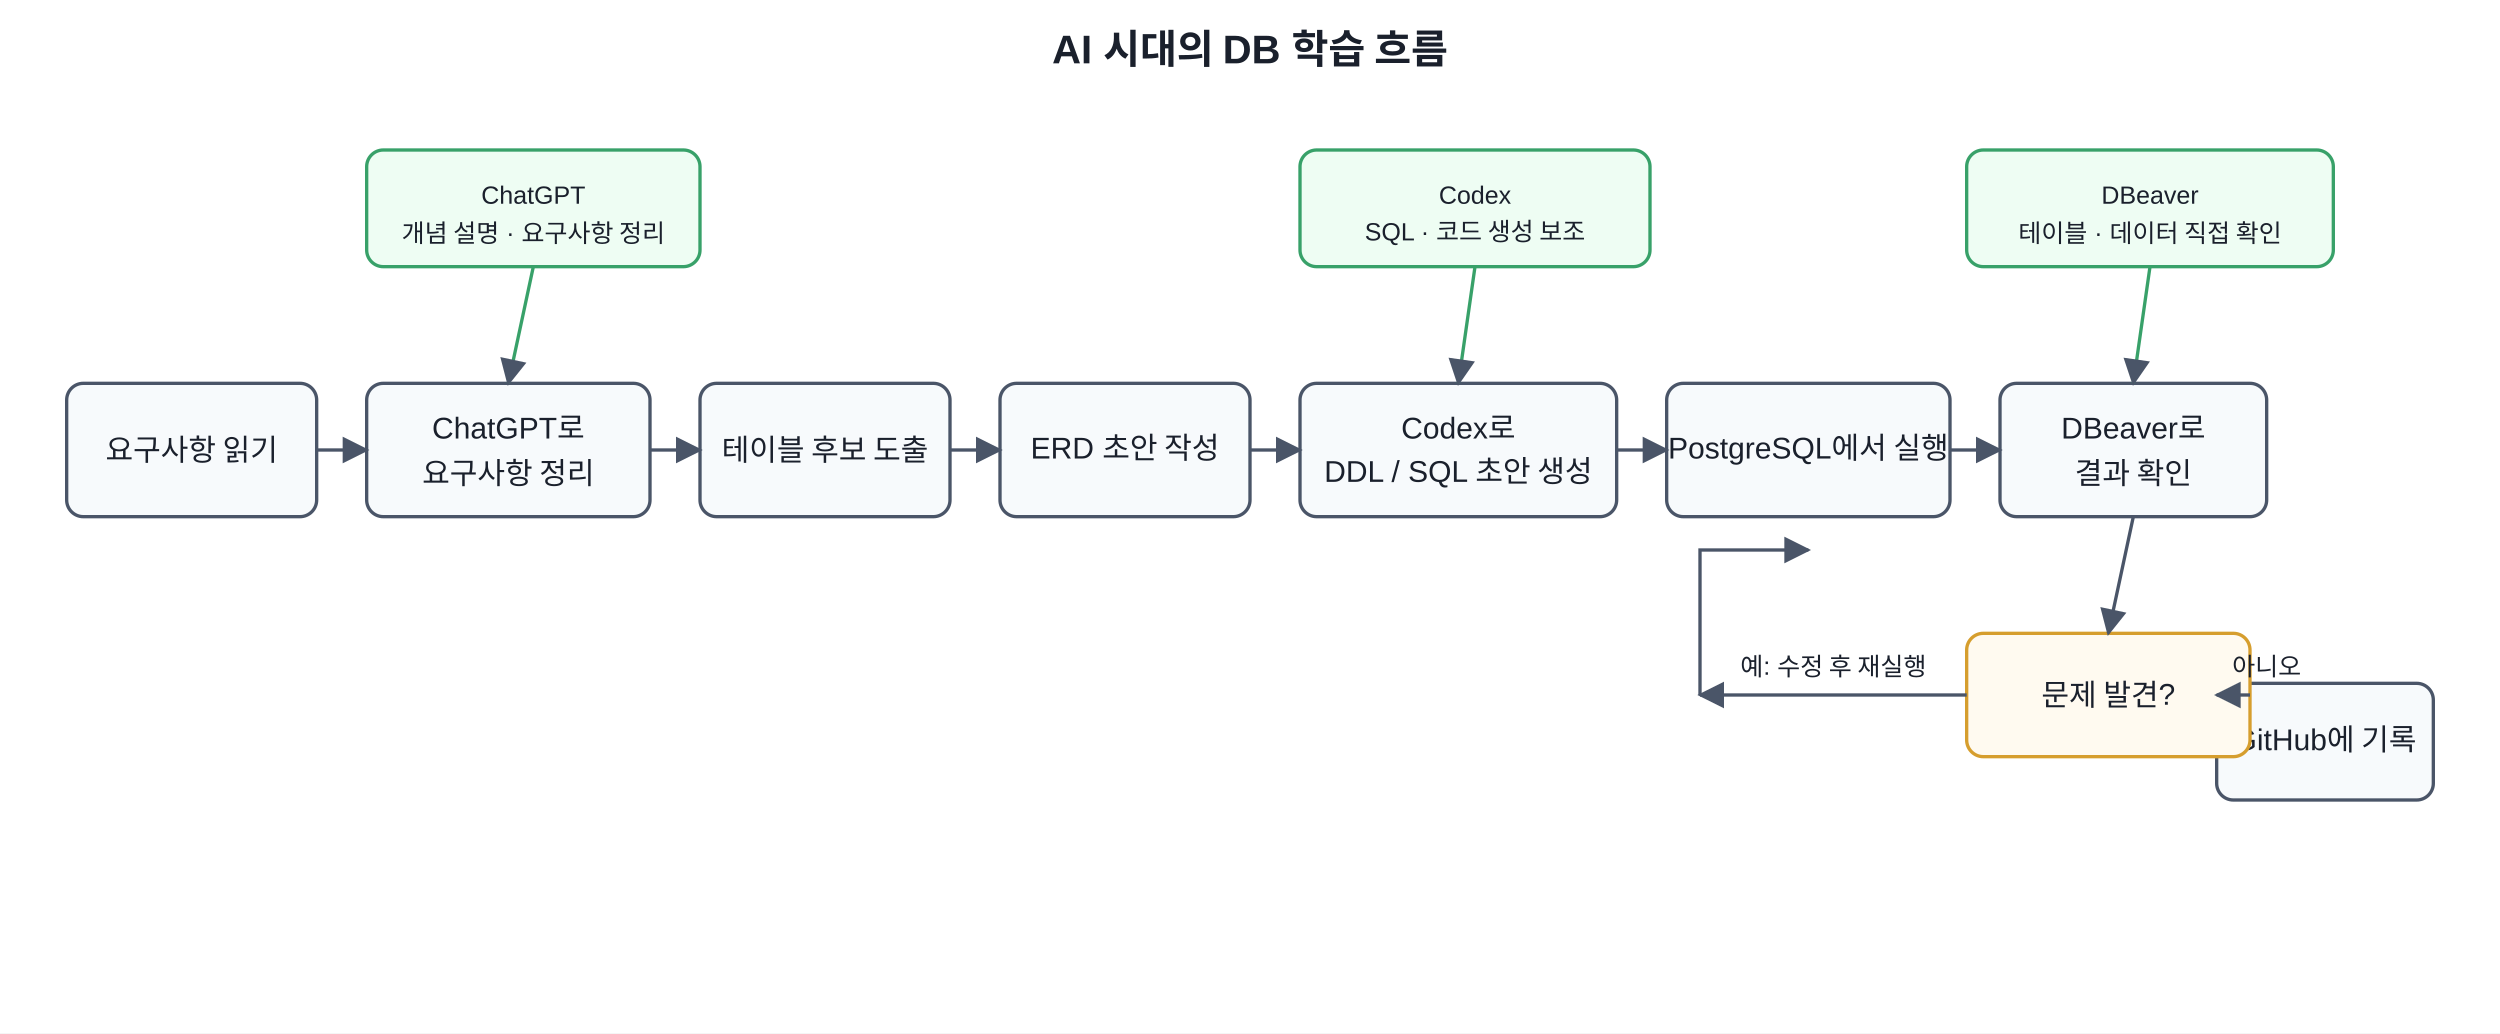
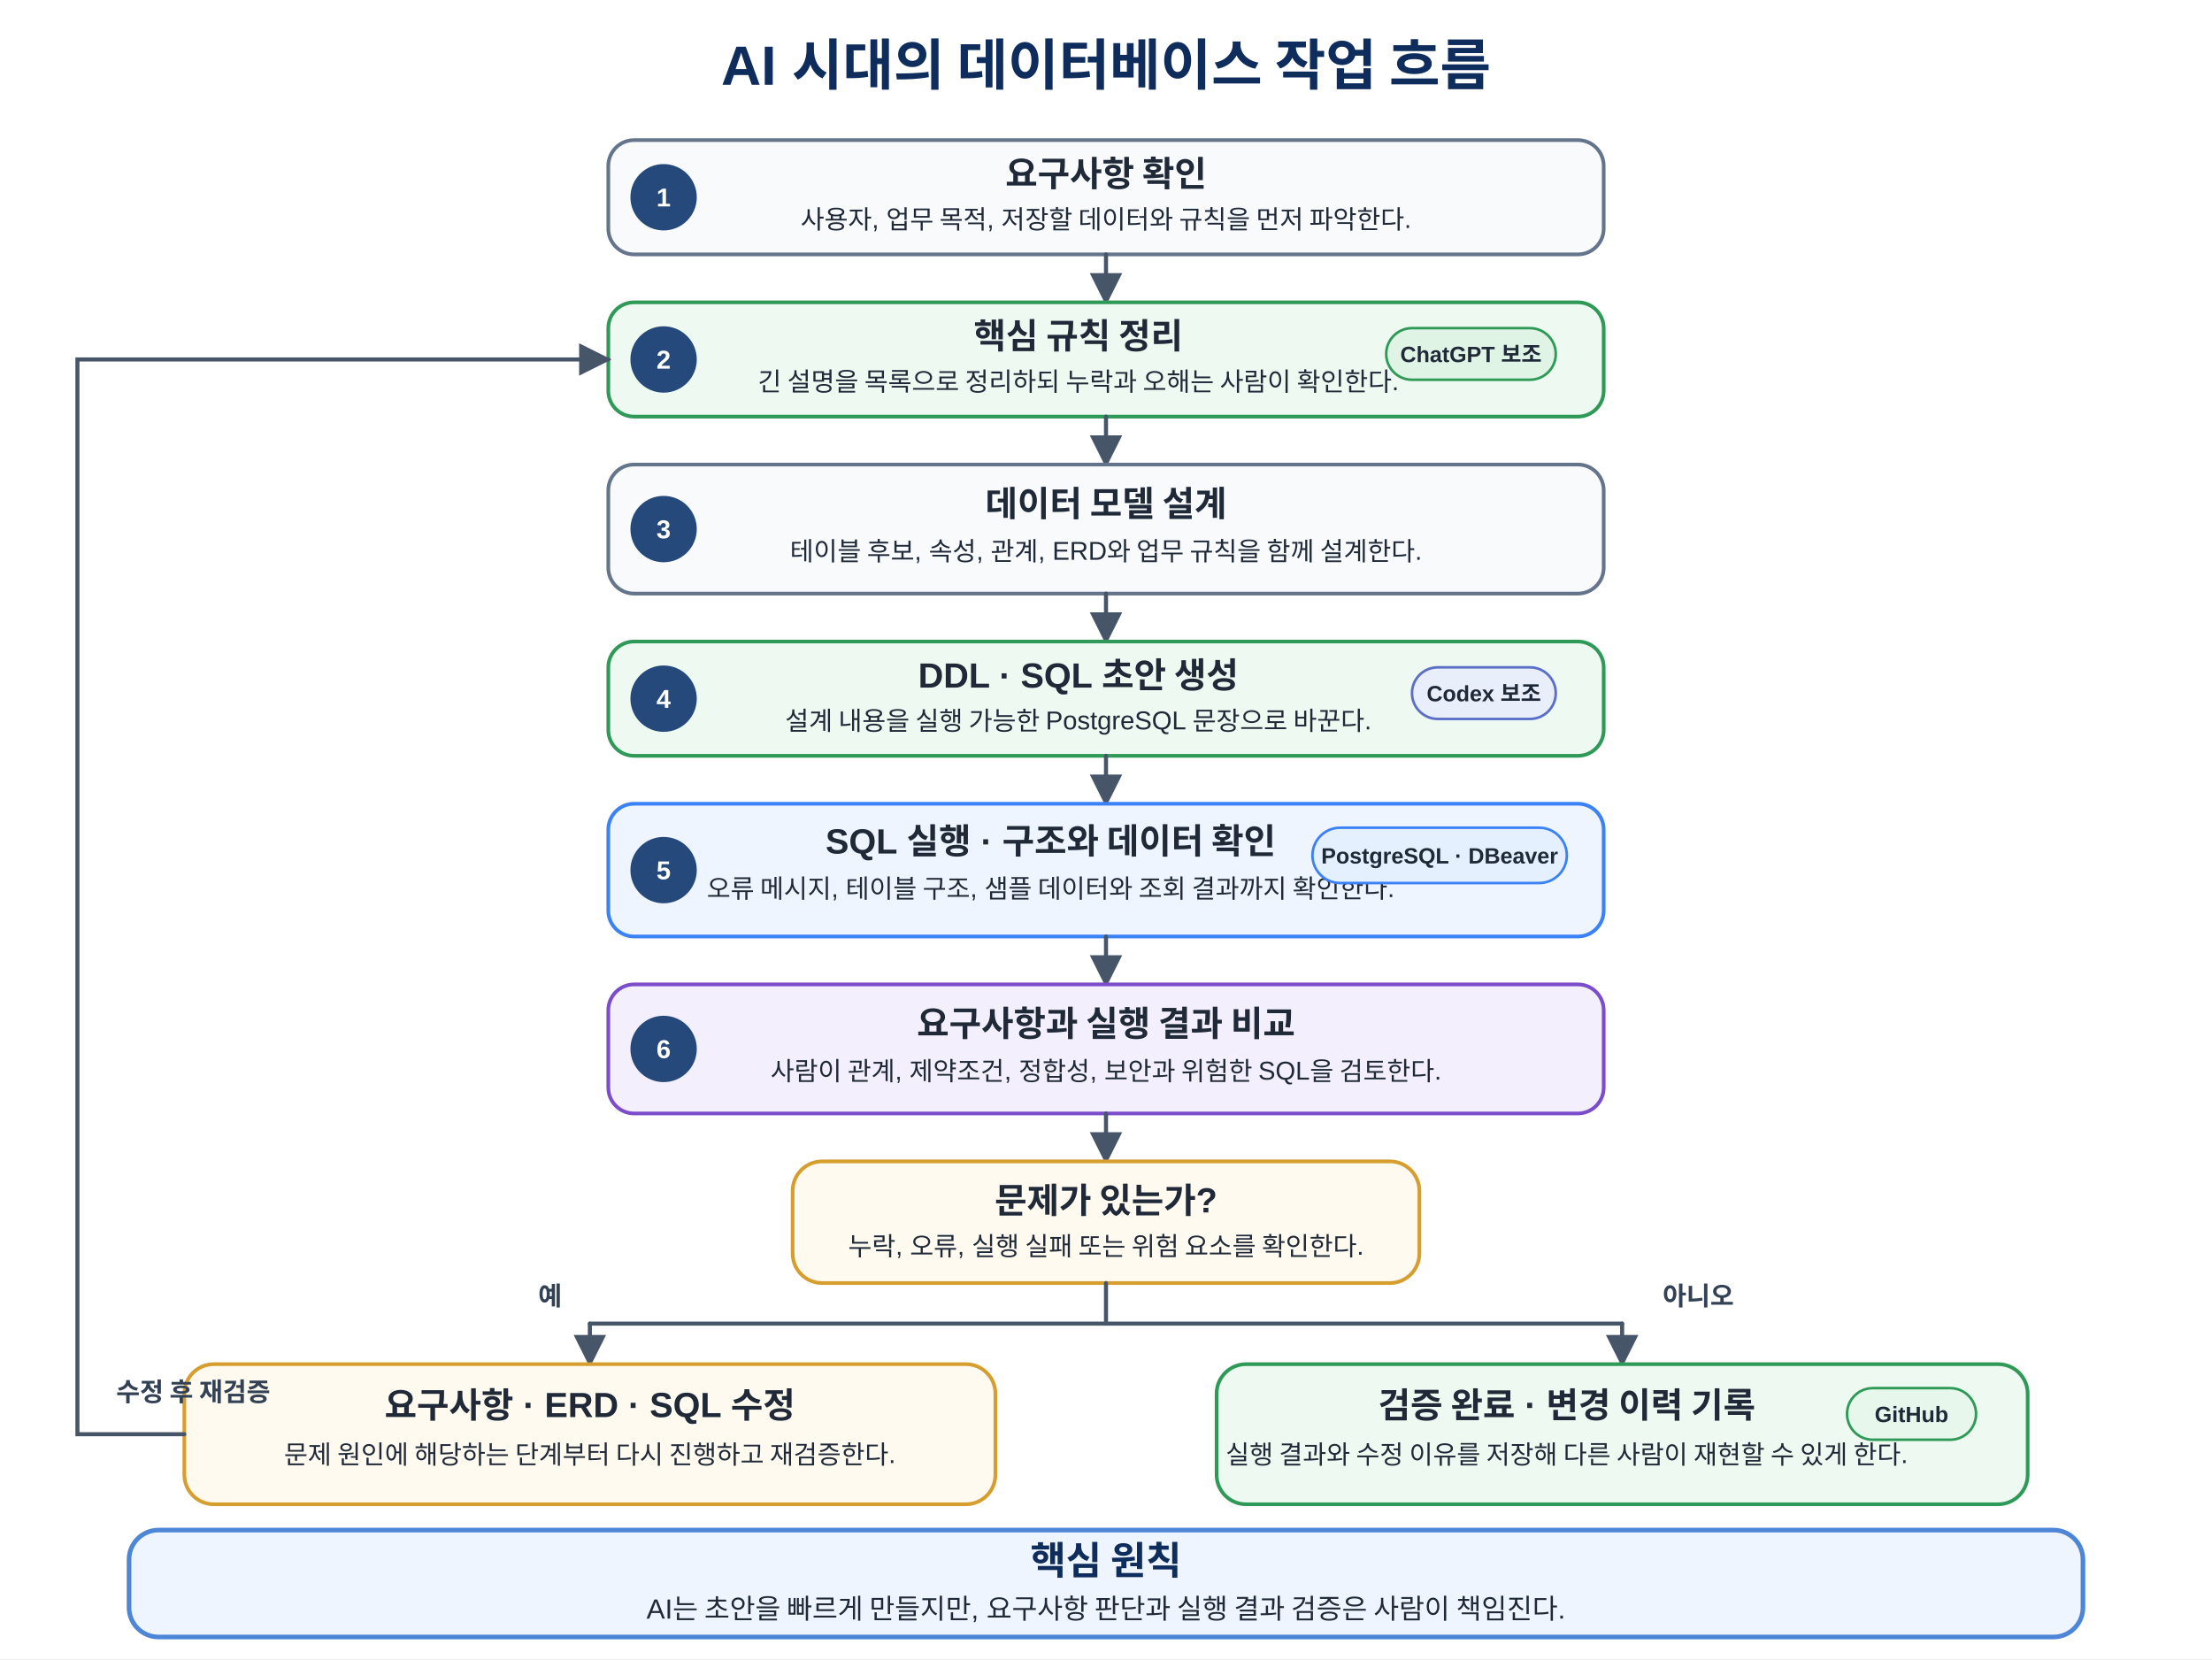
- <svg xmlns="http://www.w3.org/2000/svg" width="1500" height="620" viewBox="0 0 1500 620">
+ <svg xmlns="http://www.w3.org/2000/svg" width="1200" height="900" viewBox="0 0 1200 900" role="img" aria-labelledby="title desc">
  <defs>
-     <marker id="arrow" viewBox="0 0 10 10" refX="9" refY="5" markerWidth="8" markerHeight="8" orient="auto-start-reverse">
-       <path d="M 0 0 L 10 5 L 0 10 z" fill="#4a5568" />
+     <marker id="arrow" viewBox="0 0 10 10" refX="9" refY="5" markerWidth="8" markerHeight="8" orient="auto">
+       <path d="M 0 0 L 10 5 L 0 10 z" fill="#475569" />
    </marker>
    <style>
-       text { font-family: Malgun Gothic, Apple SD Gothic Neo, Noto Sans KR, Arial, sans-serif; fill:#1a202c; }
-       .title { font-size: 24px; font-weight: 700; }
-       .box { fill:#f7fafc; stroke:#4a5568; stroke-width:2; rx:10; ry:10; }
-       .hint { fill:#eefdf3; stroke:#38a169; stroke-width:2; rx:10; ry:10; }
-       .decision { fill:#fffaf0; stroke:#d69e2e; stroke-width:2; rx:10; ry:10; }
-       .label { font-size:18px; text-anchor:middle; dominant-baseline:middle; }
-       .small { font-size:15px; text-anchor:middle; dominant-baseline:middle; }
+       text { font-family: "Malgun Gothic", "Apple SD Gothic Neo", "Noto Sans KR", Arial, sans-serif; fill:#1f2937; }
+       .title { font-size:30px; font-weight:700; fill:#0f2d5c; }
+       .step { fill:#f8fafc; stroke:#64748b; stroke-width:2; }
+       .ai { fill:#eef9f1; stroke:#2f9a58; stroke-width:2; }
+       .execute { fill:#eef5ff; stroke:#3b82f6; stroke-width:2; }
+       .human { fill:#f3effd; stroke:#7c4dcb; stroke-width:2; }
+       .decision { fill:#fffaf0; stroke:#d69e2e; stroke-width:2; }
+       .fix { fill:#fffaf0; stroke:#d69e2e; stroke-width:2; }
+       .complete { fill:#eef9f1; stroke:#2f9a58; stroke-width:2; }
+       .head { font-size:19px; font-weight:700; text-anchor:middle; }
+       .body { font-size:14px; text-anchor:middle; }
+       .badge-ai { fill:#dff4e5; stroke:#2f9a58; stroke-width:1.4; }
+       .badge-code { fill:#e9eefb; stroke:#5b6fc7; stroke-width:1.4; }
+       .badge-tool { fill:#e5f0ff; stroke:#3b82f6; stroke-width:1.4; }
+       .badge-git { fill:#e7f7eb; stroke:#2f9a58; stroke-width:1.4; }
+       .badge-text { font-size:12px; font-weight:700; text-anchor:middle; dominant-baseline:middle; }
+       .line { stroke:#475569; stroke-width:2.2; fill:none; stroke-linecap:round; marker-end:url(#arrow); }
+       .line-noarrow { stroke:#475569; stroke-width:2.2; fill:none; stroke-linecap:round; }
+       .label { font-size:14px; font-weight:700; fill:#334155; }
+       .message { fill:#eef5ff; stroke:#4d86d7; stroke-width:2.5; }
+       .message-title { font-size:21px; font-weight:700; fill:#0f2d5c; text-anchor:middle; }
+       .message-text { font-size:15px; text-anchor:middle; }
+       .step-no { fill:#24497a; }
+       .step-no-text { font-size:14px; font-weight:700; fill:white; text-anchor:middle; dominant-baseline:middle; }
    </style>
  </defs>
-   <rect width="100%" height="100%" fill="white" />
-   <text x="750" y="38" class="title" text-anchor="middle">AI 시대의 DB 학습 흐름</text>
-   <rect x="40" y="230" width="150" height="80" class="box" />
-   <text x="115" y="270" class="label">요구사항 읽기</text>
-   <rect x="220" y="230" width="170" height="80" class="box" />
-   <text x="305" y="258" class="label">ChatGPT로</text>
-   <text x="305" y="284" class="label">요구사항 정리</text>
-   <rect x="420" y="230" width="150" height="80" class="box" />
-   <text x="495" y="270" class="label">테이블 후보 도출</text>
-   <rect x="600" y="230" width="150" height="80" class="box" />
-   <text x="675" y="270" class="label">ERD 초안 작성</text>
-   <rect x="780" y="230" width="190" height="80" class="box" />
-   <text x="875" y="258" class="label">Codex로</text>
-   <text x="875" y="284" class="label">DDL / SQL 초안 생성</text>
-   <rect x="1000" y="230" width="170" height="80" class="box" />
-   <text x="1085" y="270" class="label">PostgreSQL에서 실행</text>
-   <rect x="1200" y="230" width="160" height="80" class="box" />
-   <text x="1280" y="258" class="label">DBeaver로</text>
-   <text x="1280" y="284" class="label">결과 확인</text>
-   <rect x="1330" y="410" width="130" height="70" class="box" />
-   <text x="1395" y="445" class="label">GitHub에 기록</text>
-   <line x1="190" y1="270" x2="220" y2="270" stroke="#4a5568" stroke-width="2" marker-end="url(#arrow)" />
-   <line x1="390" y1="270" x2="420" y2="270" stroke="#4a5568" stroke-width="2" marker-end="url(#arrow)" />
-   <line x1="570" y1="270" x2="600" y2="270" stroke="#4a5568" stroke-width="2" marker-end="url(#arrow)" />
-   <line x1="750" y1="270" x2="780" y2="270" stroke="#4a5568" stroke-width="2" marker-end="url(#arrow)" />
-   <line x1="970" y1="270" x2="1000" y2="270" stroke="#4a5568" stroke-width="2" marker-end="url(#arrow)" />
-   <line x1="1170" y1="270" x2="1200" y2="270" stroke="#4a5568" stroke-width="2" marker-end="url(#arrow)" />
-   <rect x="1180" y="380" width="170" height="74" class="decision" />
-   <text x="1265" y="417" class="label">문제 발견?</text>
-   <line x1="1280" y1="310" x2="1265" y2="380" stroke="#4a5568" stroke-width="2" marker-end="url(#arrow)" />
-   <line x1="1180" y1="417" x2="1020" y2="417" stroke="#4a5568" stroke-width="2" marker-end="url(#arrow)" />
-   <text x="1100" y="400" class="small">예: 수정 후 재실행</text>
-   <line x1="1350" y1="417" x2="1330" y2="417" stroke="#4a5568" stroke-width="2" marker-end="url(#arrow)" />
-   <text x="1360" y="400" class="small">아니오</text>
-   <polyline points="1020,417 1020,330 1085,330" fill="none" stroke="#4a5568" stroke-width="2" marker-end="url(#arrow)" />
-   <rect x="220" y="90" width="200" height="70" class="hint" />
-   <text x="320" y="118" class="small">ChatGPT</text>
-   <text x="320" y="140" class="small">개념 설명 · 요구사항 정리</text>
-   <line x1="320" y1="160" x2="305" y2="230" stroke="#38a169" stroke-width="2" marker-end="url(#arrow)" />
-   <rect x="780" y="90" width="210" height="70" class="hint" />
-   <text x="885" y="118" class="small">Codex</text>
-   <text x="885" y="140" class="small">SQL · 코드 생성 보조</text>
-   <line x1="885" y1="160" x2="875" y2="230" stroke="#38a169" stroke-width="2" marker-end="url(#arrow)" />
-   <rect x="1180" y="90" width="220" height="70" class="hint" />
-   <text x="1290" y="118" class="small">DBeaver</text>
-   <text x="1290" y="140" class="small">테이블 · 데이터 직접 확인</text>
-   <line x1="1290" y1="160" x2="1280" y2="230" stroke="#38a169" stroke-width="2" marker-end="url(#arrow)" />
+   <rect width="1200" height="900" fill="#ffffff" />
+   <text x="600" y="46" class="title" text-anchor="middle">AI 시대의 데이터베이스 작업 흐름</text>
+   <rect x="330" y="76" width="540" height="62" rx="14" ry="14" class="step" />
+   <circle cx="360" cy="107" r="18" class="step-no" />
+   <text x="360" y="108" class="step-no-text">1</text>
+   <text x="600" y="101" class="head">요구사항 확인</text>
+   <text x="600" y="124" class="body">사용자, 업무 목적, 저장할 데이터와 규칙을 먼저 파악한다.</text>
+   <line x1="600" y1="138" x2="600" y2="164" class="line" />
+   <rect x="330" y="164" width="540" height="62" rx="14" ry="14" class="ai" />
+   <circle cx="360" cy="195" r="18" class="step-no" />
+   <text x="360" y="196" class="step-no-text">2</text>
+   <text x="585" y="189" class="head">핵심 규칙 정리</text>
+   <text x="585" y="212" class="body">긴 설명을 목록으로 정리하되 누락과 오해는 사람이 확인한다.</text>
+   <rect x="752" y="178" width="92" height="28" rx="14" ry="14" class="badge-ai" />
+   <text x="798" y="193" class="badge-text" fill="#1f7a42">ChatGPT 보조</text>
+   <line x1="600" y1="226" x2="600" y2="252" class="line" />
+   <rect x="330" y="252" width="540" height="70" rx="14" ry="14" class="step" />
+   <circle cx="360" cy="287" r="18" class="step-no" />
+   <text x="360" y="288" class="step-no-text">3</text>
+   <text x="600" y="280" class="head">데이터 모델 설계</text>
+   <text x="600" y="304" class="body">테이블 후보, 속성, 관계, ERD와 업무 규칙을 함께 설계한다.</text>
+   <line x1="600" y1="322" x2="600" y2="348" class="line" />
+   <rect x="330" y="348" width="540" height="62" rx="14" ry="14" class="ai" />
+   <circle cx="360" cy="379" r="18" class="step-no" />
+   <text x="360" y="380" class="step-no-text">4</text>
+   <text x="585" y="373" class="head">DDL · SQL 초안 생성</text>
+   <text x="585" y="396" class="body">설계 내용을 실행 가능한 PostgreSQL 문장으로 바꾼다.</text>
+   <rect x="766" y="362" width="78" height="28" rx="14" ry="14" class="badge-code" />
+   <text x="805" y="377" class="badge-text" fill="#4856a6">Codex 보조</text>
+   <line x1="600" y1="410" x2="600" y2="436" class="line" />
+   <rect x="330" y="436" width="540" height="72" rx="14" ry="14" class="execute" />
+   <circle cx="360" cy="472" r="18" class="step-no" />
+   <text x="360" y="473" class="step-no-text">5</text>
+   <text x="570" y="463" class="head" fill="#1f5fb8">SQL 실행 · 구조와 데이터 확인</text>
+   <text x="570" y="487" class="body">오류 메시지, 테이블 구조, 샘플 데이터와 조회 결과까지 확인한다.</text>
+   <rect x="712" y="449" width="138" height="30" rx="15" ry="15" class="badge-tool" />
+   <text x="781" y="465" class="badge-text" fill="#1f5fb8">PostgreSQL · DBeaver</text>
+   <line x1="600" y1="508" x2="600" y2="534" class="line" />
+   <rect x="330" y="534" width="540" height="70" rx="14" ry="14" class="human" />
+   <circle cx="360" cy="569" r="18" class="step-no" />
+   <text x="360" y="570" class="step-no-text">6</text>
+   <text x="600" y="562" class="head" fill="#5b34a2">요구사항과 실행 결과 비교</text>
+   <text x="600" y="586" class="body">사람이 관계, 제약조건, 정합성, 보안과 위험한 SQL을 검토한다.</text>
+   <line x1="600" y1="604" x2="600" y2="630" class="line" />
+   <rect x="430" y="630" width="340" height="66" rx="16" ry="16" class="decision" />
+   <text x="600" y="658" class="head" fill="#9a6700">문제가 있는가?</text>
+   <text x="600" y="681" class="body">누락, 오류, 실행 실패 또는 위험 요소를 확인한다.</text>
+   <line x1="600" y1="696" x2="600" y2="718" class="line-noarrow" />
+   <line x1="320" y1="718" x2="880" y2="718" class="line-noarrow" />
+   <line x1="320" y1="718" x2="320" y2="740" class="line" />
+   <line x1="880" y1="718" x2="880" y2="740" class="line" />
+   <text x="292" y="708" class="label">예</text>
+   <text x="902" y="708" class="label">아니오</text>
+   <rect x="100" y="740" width="440" height="76" rx="16" ry="16" class="fix" />
+   <text x="320" y="769" class="head" fill="#9a6700">요구사항 · ERD · SQL 수정</text>
+   <text x="320" y="794" class="body">문제 원인에 해당하는 단계부터 다시 진행하고 재검증한다.</text>
+   <rect x="660" y="740" width="440" height="76" rx="16" ry="16" class="complete" />
+   <text x="850" y="769" class="head" fill="#1f7a42">검증 완료 · 변경 이력 기록</text>
+   <text x="850" y="794" class="body">실행 결과와 수정 이유를 저장해 다른 사람이 재현할 수 있게 한다.</text>
+   <rect x="1002" y="753" width="70" height="28" rx="14" ry="14" class="badge-git" />
+   <text x="1037" y="768" class="badge-text" fill="#1f7a42">GitHub</text>
+   <path d="M100 778 H42 V195 H330" class="line" />
+   <text x="63" y="760" class="label">수정 후 재검증</text>
+   <rect x="70" y="830" width="1060" height="58" rx="16" ry="16" class="message" />
+   <text x="600" y="854" class="message-title">핵심 원칙</text>
+   <text x="600" y="878" class="message-text">AI는 초안을 빠르게 만들지만, 요구사항 판단과 실행 결과 검증은 사람이 책임진다.</text>
</svg>
